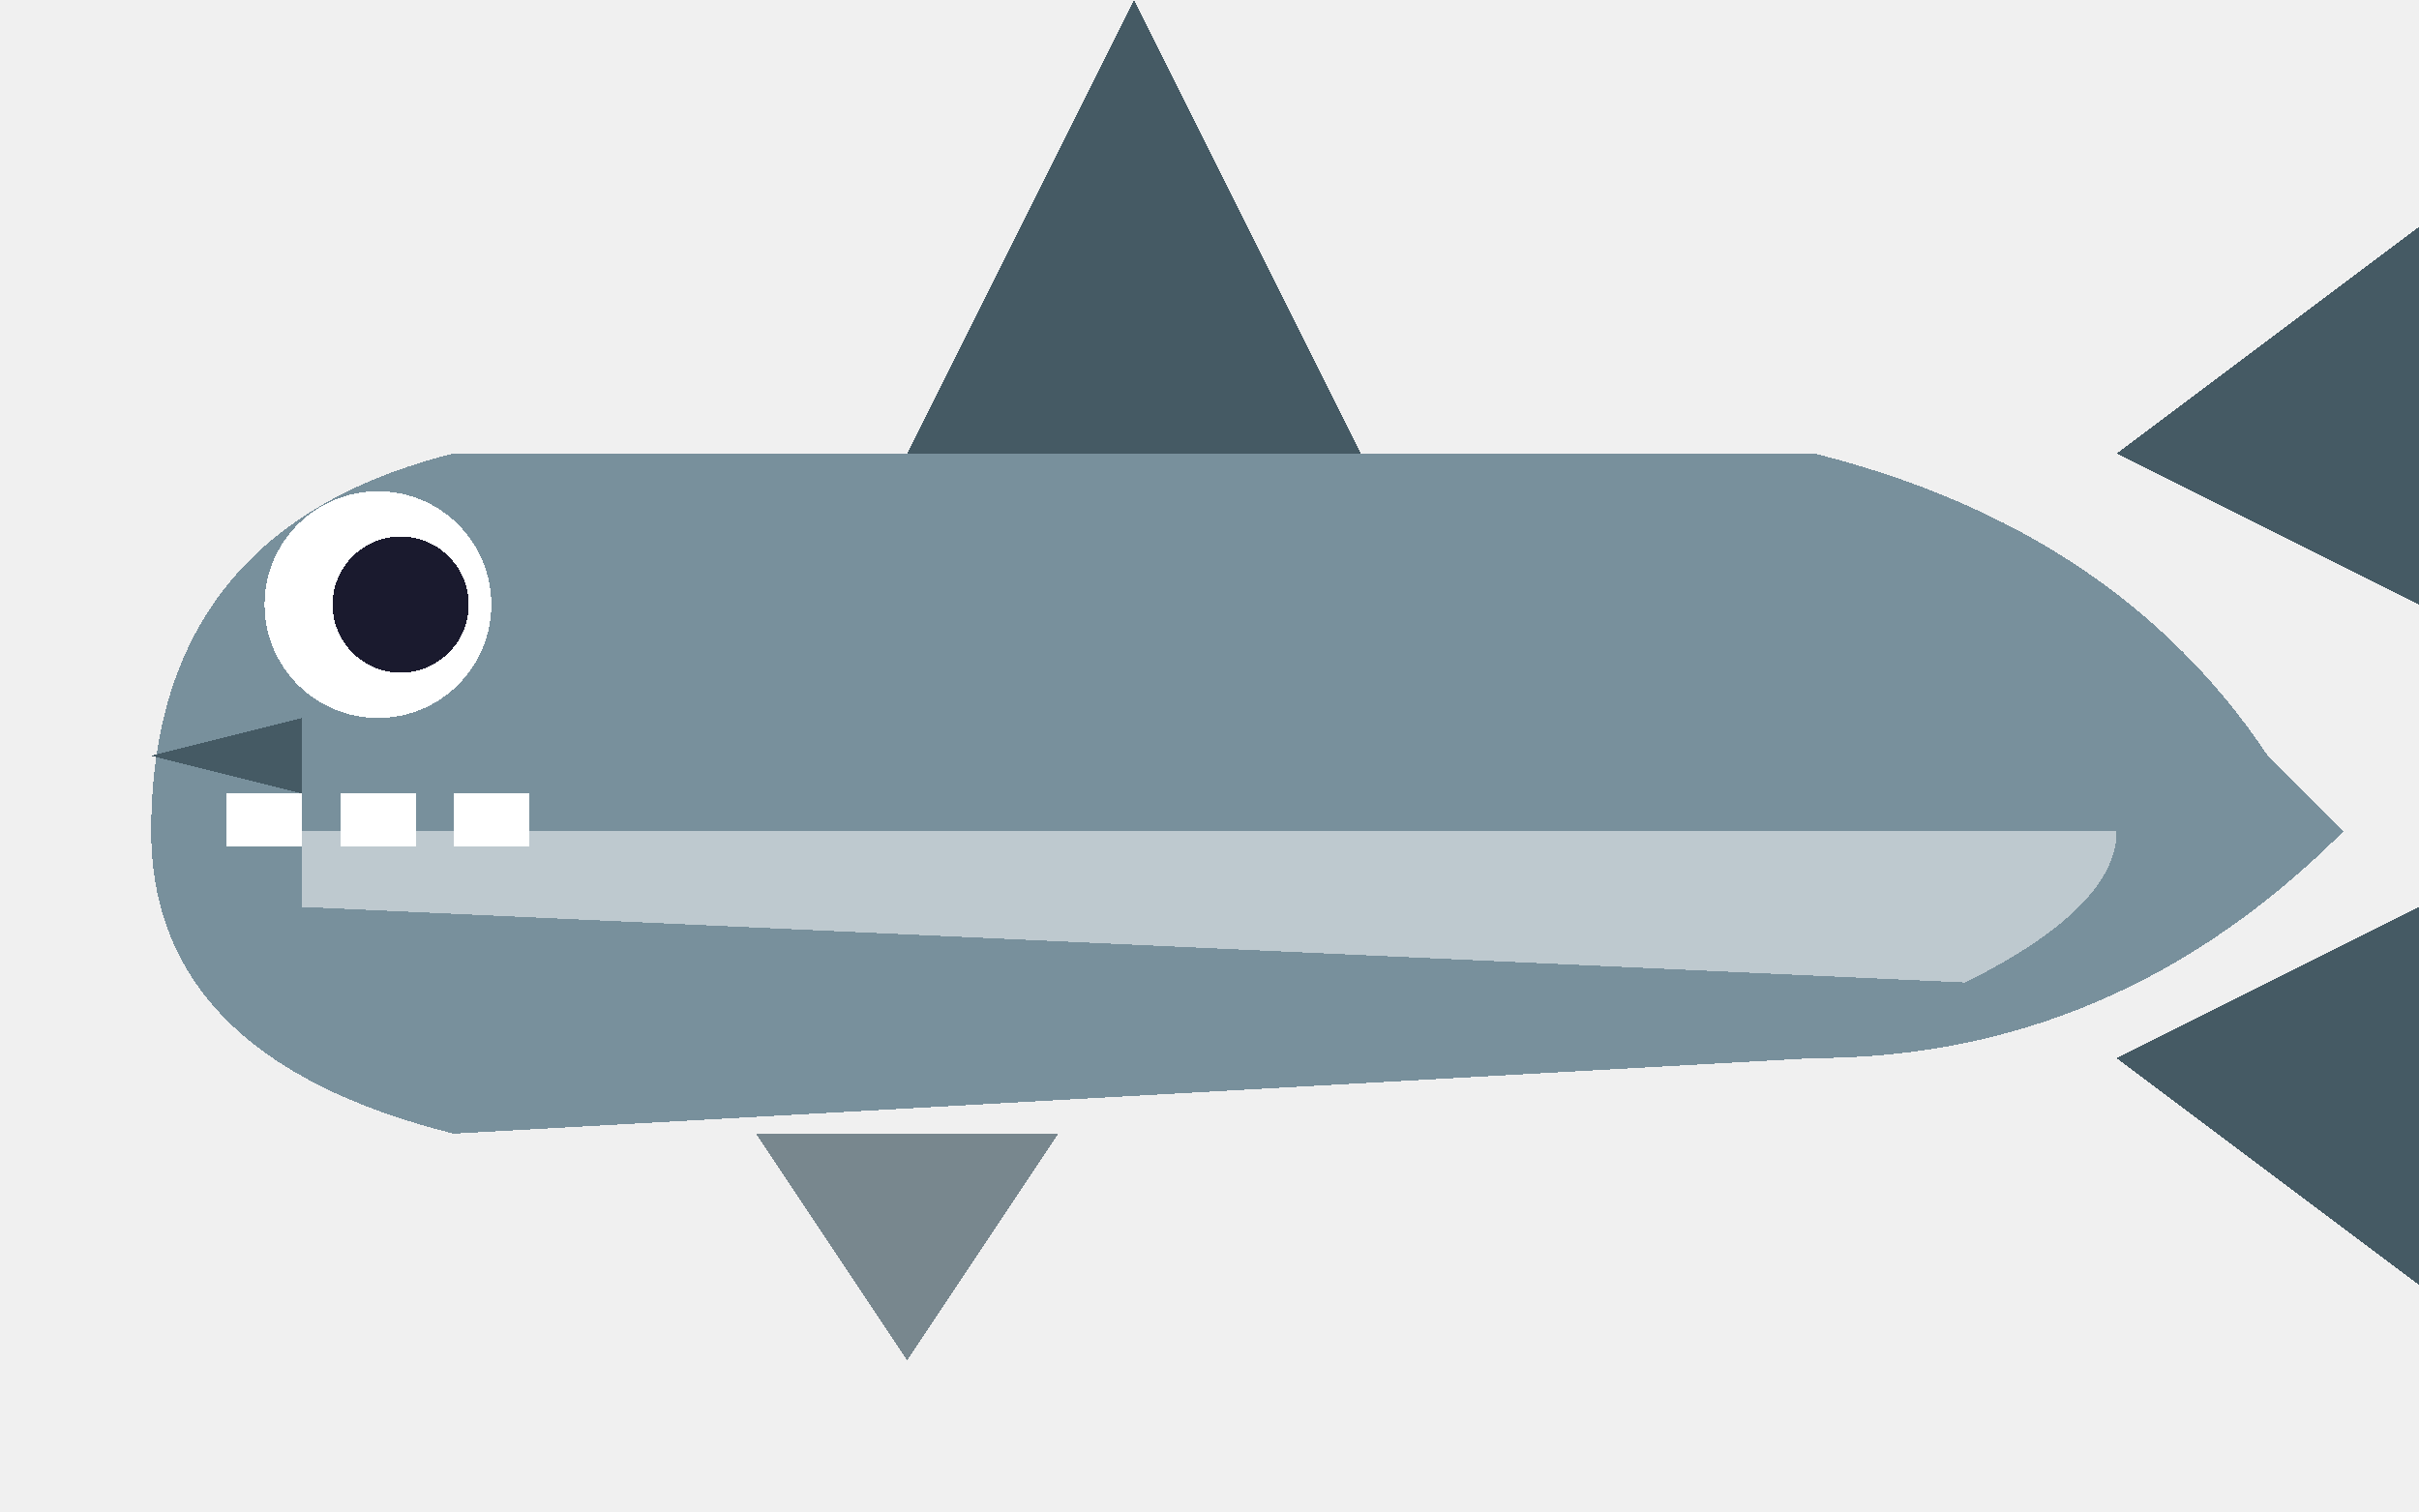
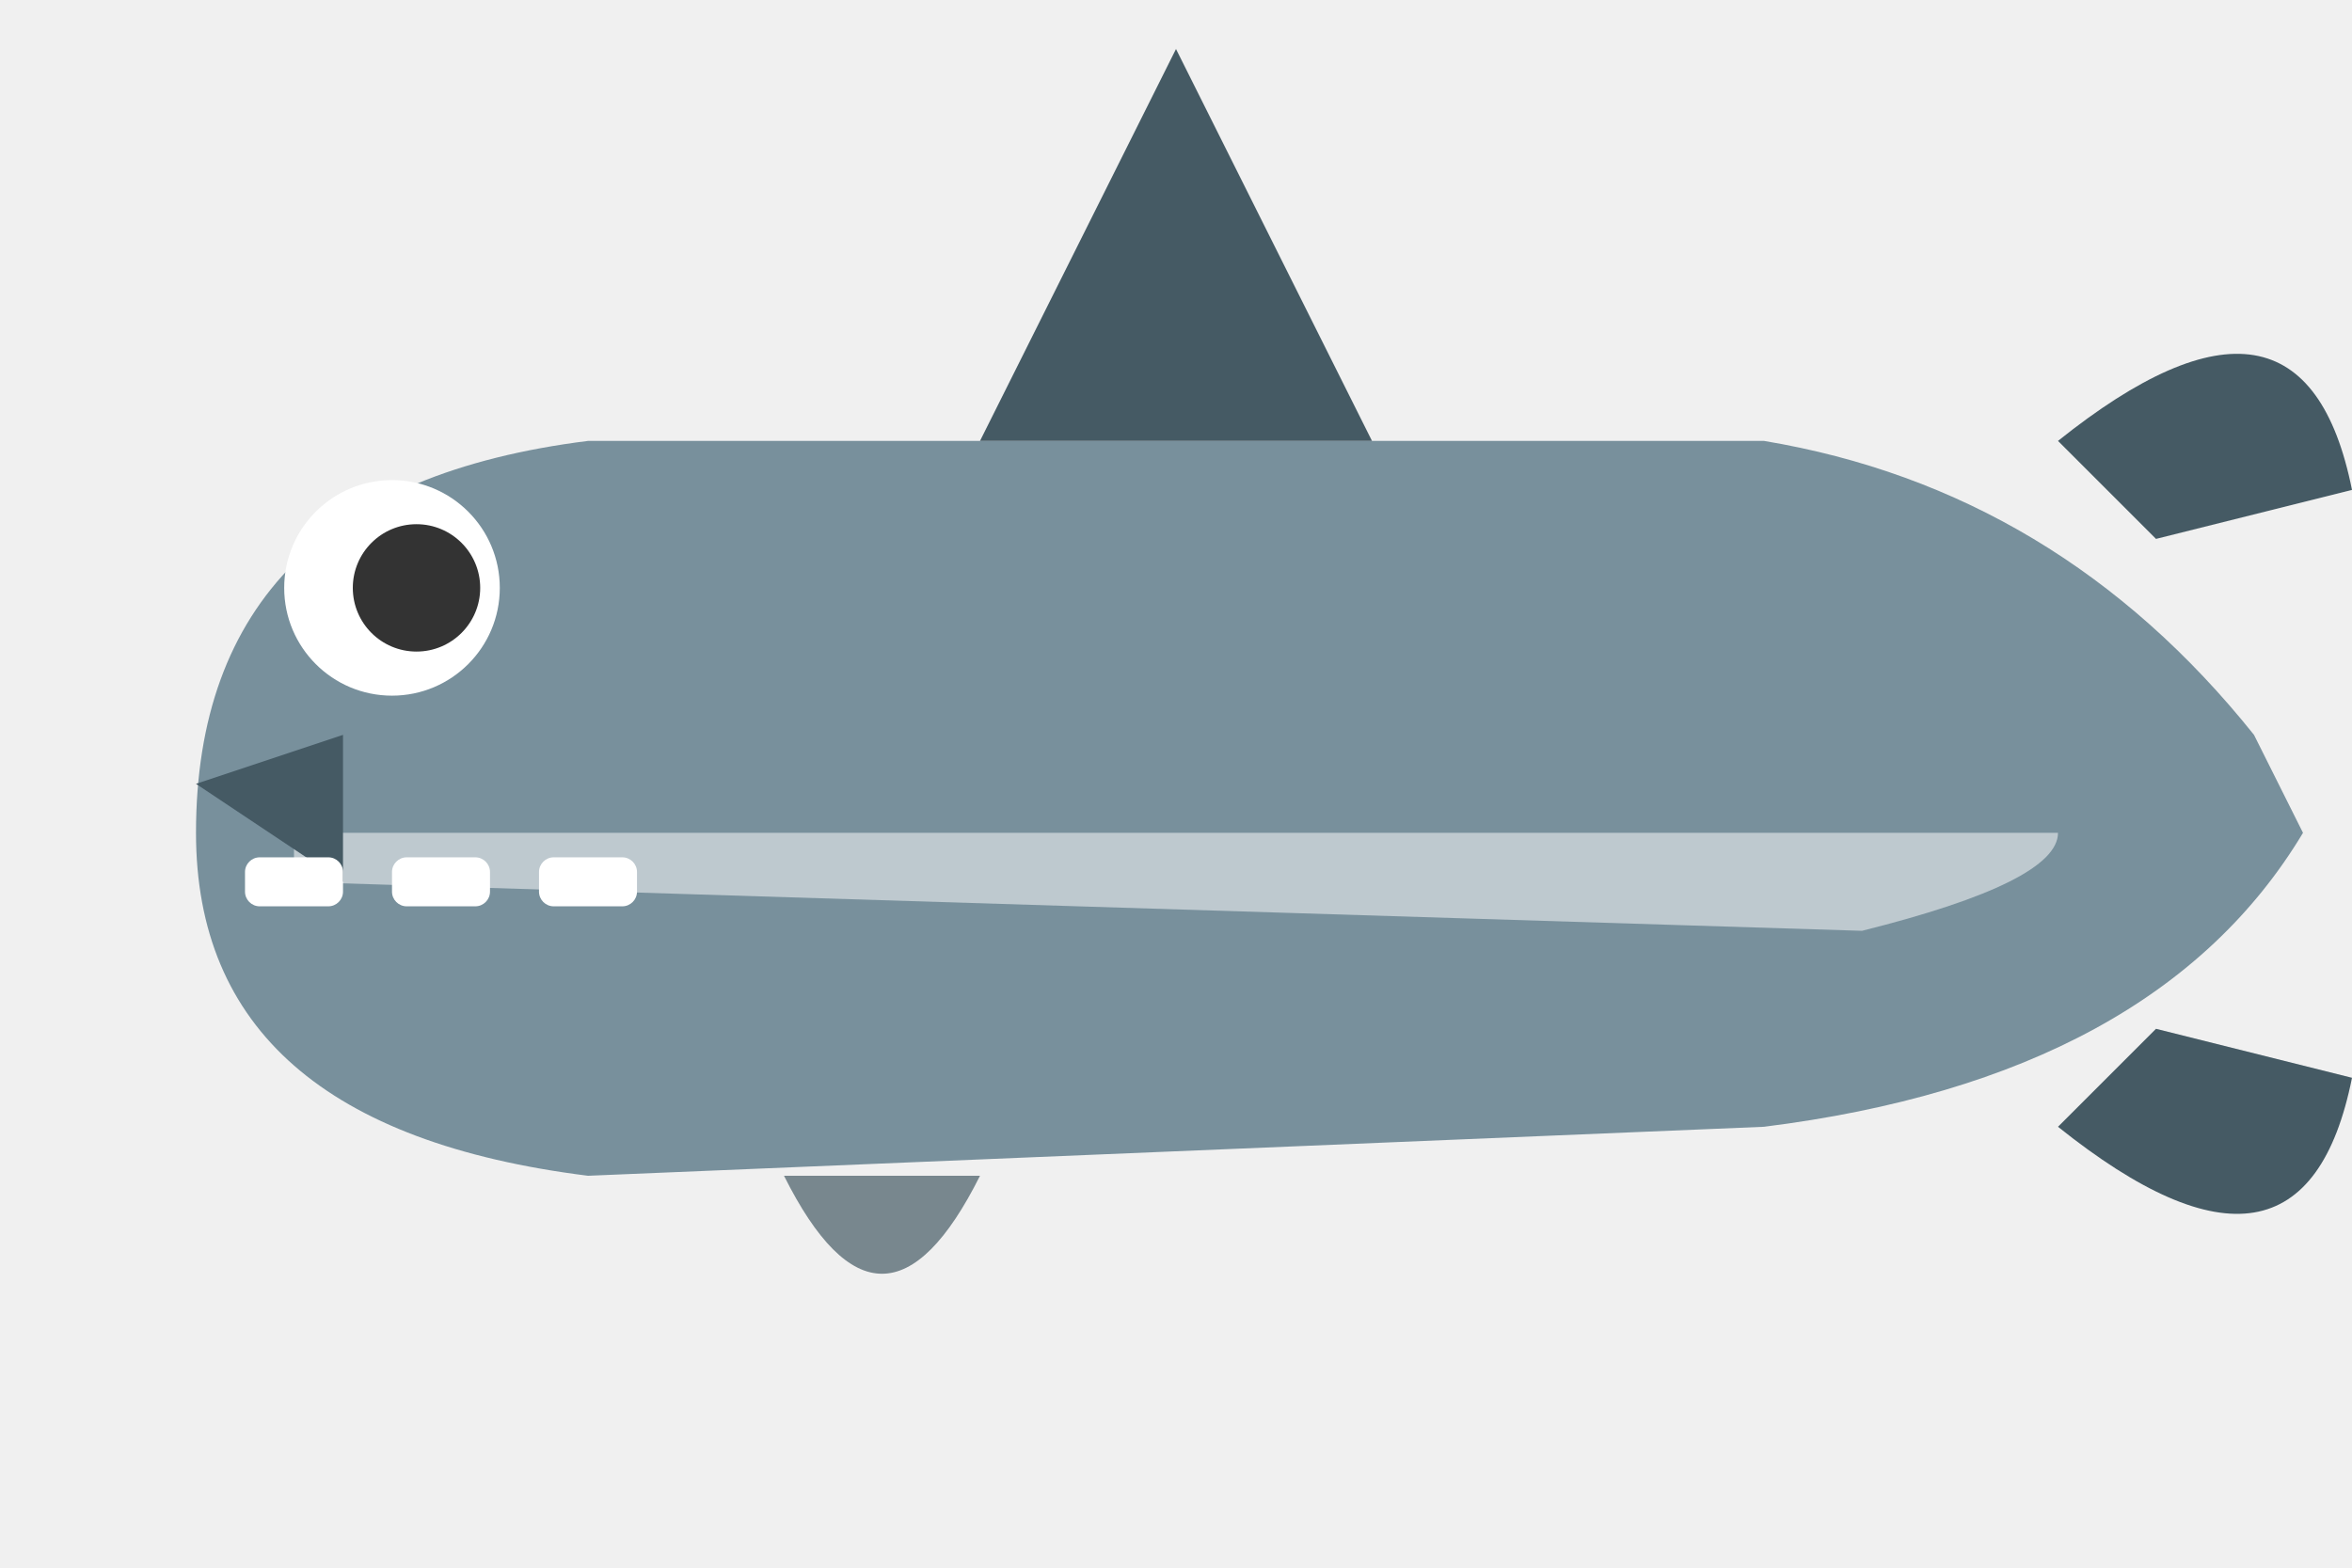
- <svg xmlns="http://www.w3.org/2000/svg" viewBox="0 0 32 20" width="64" height="40" shape-rendering="crispEdges">
-   <path d="M2,11 Q2,7 6,6 L24,6 Q28,7 30,10 L31,11 Q28,14 24,14 L6,15 Q2,14 2,11 Z" fill="#78909C" />
-   <path d="M4,12 L26,13 Q28,12 28,11 L4,11 Z" fill="#ECEFF1" opacity="0.6" />
-   <path d="M28,6 L32,3 L32,8 Z" fill="#455A64" />
-   <path d="M28,14 L32,17 L32,12 Z" fill="#455A64" />
-   <path d="M12,6 L15,0 L18,6 Z" fill="#455A64" />
-   <path d="M10,15 L12,18 L14,15 Z" fill="#455A64" opacity="0.7" />
-   <path d="M2,10 L4,9.5 L4,10.5 Z" fill="#455A64" />
-   <rect x="3" y="10.5" width="1" height="0.7" fill="white" />
-   <rect x="4.5" y="10.5" width="1" height="0.7" fill="white" />
-   <rect x="6" y="10.5" width="1" height="0.7" fill="white" />
-   <circle cx="5" cy="8" r="1.5" fill="white" />
-   <circle cx="5.3" cy="8" r="0.9" fill="#1a1a2e" />
+ <svg xmlns="http://www.w3.org/2000/svg" viewBox="0 0 48 32" width="48" height="32">
+   <path d="M4,17 Q4,10 12,9 L36,9 Q42,10 46,15 L47,17 Q44,22 36,23 L12,24 Q4,23 4,17 Z" fill="#78909C" />
+   <path d="M6,18 L38,19 Q42,18 42,17 L6,17 Z" fill="#ECEFF1" opacity="0.6" />
+   <path d="M42,9 Q47,5 48,10 L44,11 Z" fill="#455A64" />
+   <path d="M42,23 Q47,27 48,22 L44,21 Z" fill="#455A64" />
+   <path d="M20,9 L24,1 L28,9 Z" fill="#455A64" />
+   <path d="M16,24 Q18,28 20,24 Z" fill="#455A64" opacity="0.7" />
+   <path d="M4,16 L7,15 L7,18 Z" fill="#455A64" />
+   <rect x="5" y="17.5" width="2" height="1" fill="white" rx="0.3" />
+   <rect x="8" y="17.5" width="2" height="1" fill="white" rx="0.3" />
+   <rect x="11" y="17.5" width="2" height="1" fill="white" rx="0.3" />
+   <circle cx="8" cy="12" r="2.2" fill="white" />
+   <circle cx="8.5" cy="12" r="1.3" fill="#333" />
</svg>
